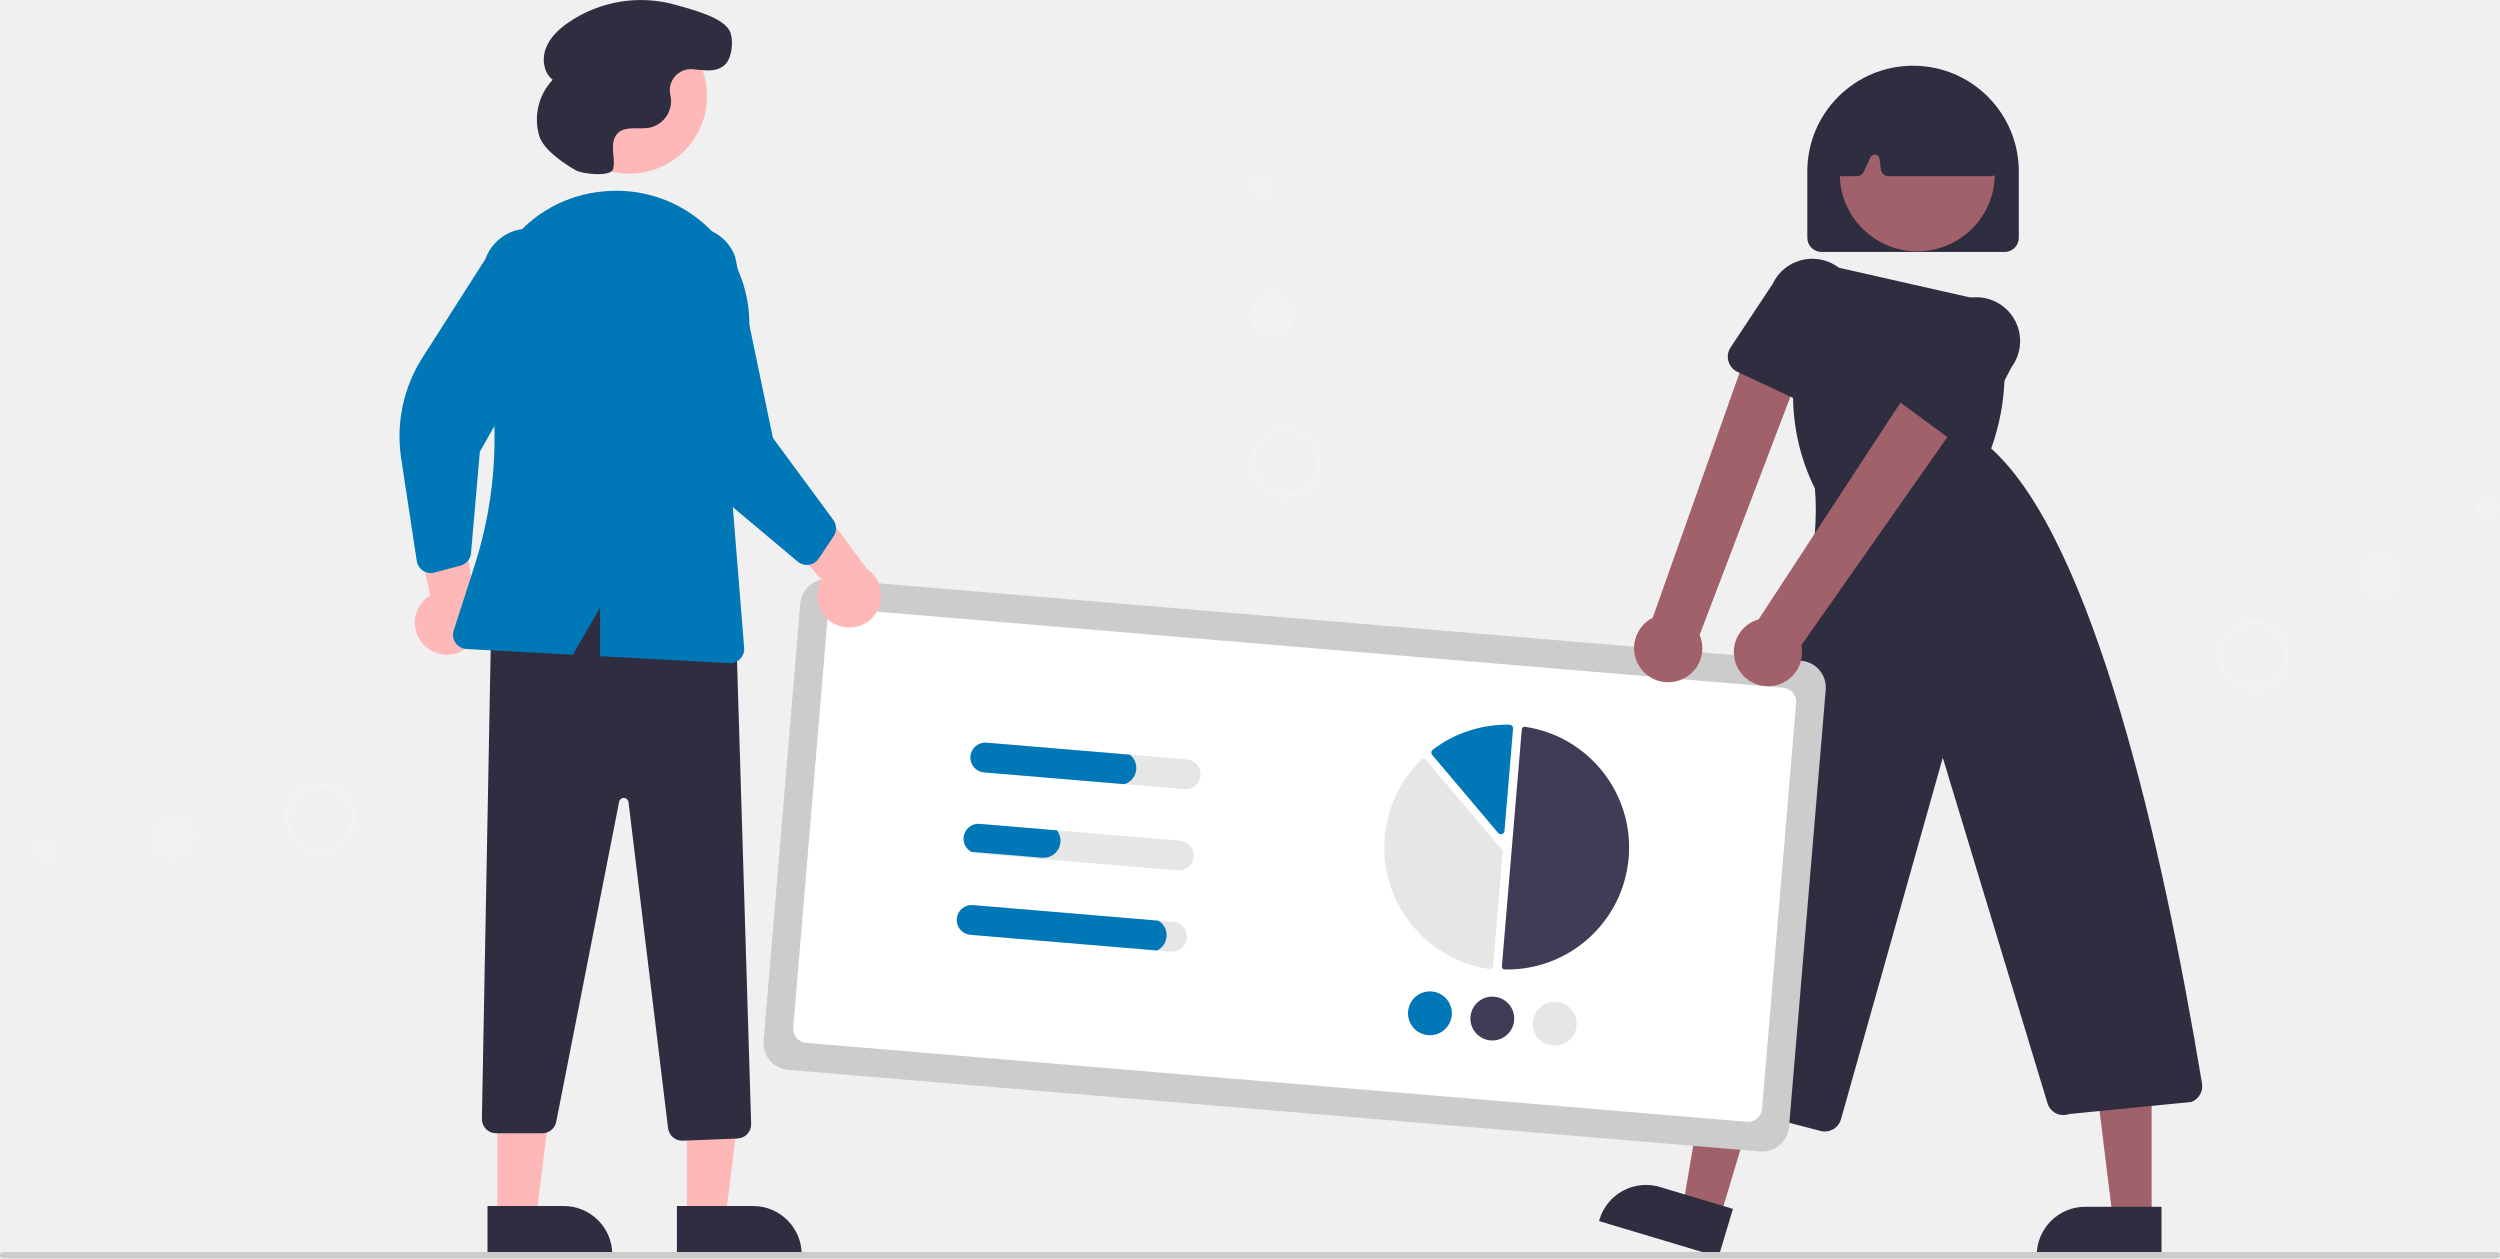
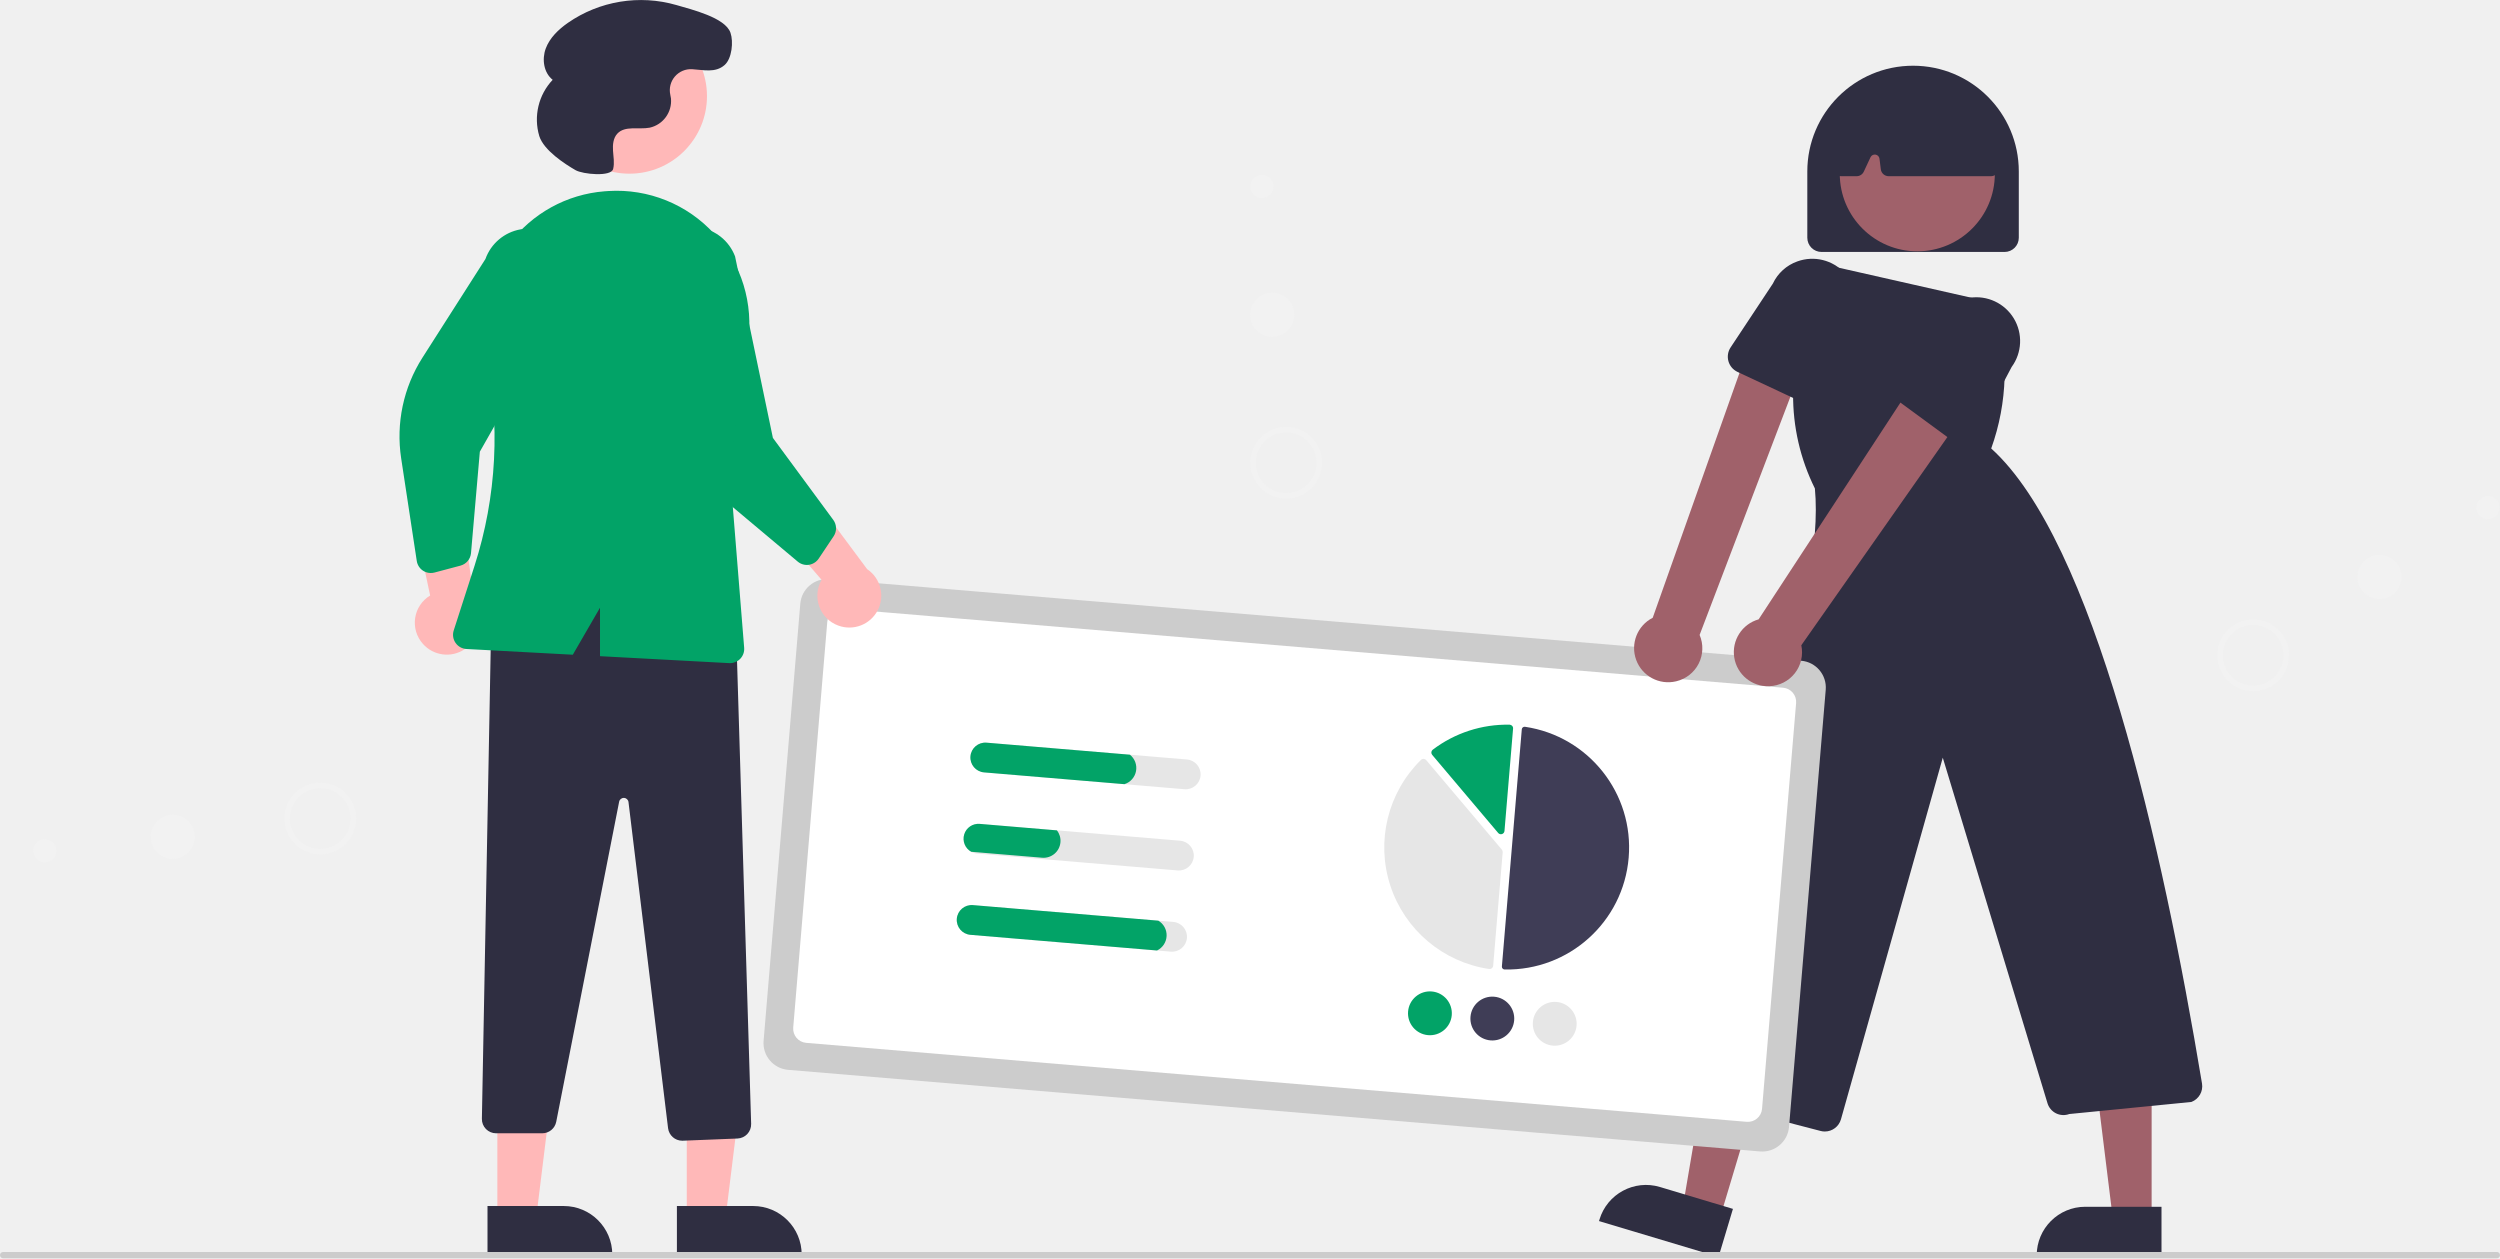
<svg xmlns="http://www.w3.org/2000/svg" data-name="Layer 1" width="792" height="398.625" viewBox="0 0 792 398.625">
  <path d="M839.056,330.509h-58a4.505,4.505,0,0,1-4.5-4.5v-21a33.5,33.5,0,1,1,67,0v21A4.505,4.505,0,0,1,839.056,330.509Z" transform="translate(-204 -250.6877)" fill="#2f2e41" />
  <polygon points="544.851 385.91 533.108 382.388 541.102 335.418 558.434 340.615 544.851 385.91" fill="#a0616a" />
  <path d="M748.432,648.879l-37.865-11.355.144-.479a15.386,15.386,0,0,1,19.157-10.319l.001 0,23.126,6.935Z" transform="translate(-204 -250.6877)" fill="#2f2e41" />
  <polygon points="681.636 386.307 669.376 386.307 663.544 339.019 681.638 339.02 681.636 386.307" fill="#a0616a" />
  <path d="M888.762,648.879l-39.531-.001v-.5a15.386,15.386,0,0,1,15.386-15.386h.001l24.144.001Z" transform="translate(-204 -250.6877)" fill="#2f2e41" />
  <circle cx="607.403" cy="55.054" r="24.561" fill="#a0616a" />
  <path d="M782.109,609.15a5.216,5.216,0,0,1-1.312-.167l-49.22-12.798a5.285,5.285,0,0,1-3.622-6.957c29.841-80.261,54.276-149.493,51-183.796a66.141,66.141,0,0,1-6.899-30.014l.35-34.68a6.792,6.792,0,0,1,8.294-6.557l55.066,12.468.312,1.039a72.25,72.25,0,0,1-1.262,45.078c32.462,29.307,54.229,125.521,66.784,201.199A5.312,5.312,0,0,1,898.301,599.76l-.155.038-38.608,3.816a5.284,5.284,0,0,1-6.894-3.423l-33.172-109.466-32.259,114.575A5.321,5.321,0,0,1,782.109,609.15Z" transform="translate(-204 -250.6877)" fill="#2f2e41" />
  <path d="M834.749,306.509H802.322a2.504,2.504,0,0,1-2.481-2.19l-.42-3.358a1.5,1.5,0,0,0-2.848-.448l-2.126,4.555a2.51,2.51,0,0,1-2.265,1.442H787.257a2.5,2.5,0,0,1-2.489-2.738l1.942-20.286a2.519,2.519,0,0,1,1.429-2.036c14.85-6.933,29.91-6.924,44.76.026a2.504,2.504,0,0,1,1.415,1.919l2.909,20.26a2.499,2.499,0,0,1-2.475,2.855Z" transform="translate(-204 -250.6877)" fill="#2f2e41" />
  <path d="M761.583,615.464,453.666,589.614a8.51,8.51,0,0,1-7.759-9.181L457.535,441.92a8.509,8.509,0,0,1,9.181-7.759L774.633,460.011a8.51,8.51,0,0,1,7.759,9.181L770.764,607.705A8.51,8.51,0,0,1,761.583,615.464Z" transform="translate(-204 -250.6877)" fill="#ccc" />
  <path d="M757.353,606.077,459.401,581.064a4.505,4.505,0,0,1-4.108-4.861l10.792-128.548a4.505,4.505,0,0,1,4.861-4.108l297.952,25.013a4.505,4.505,0,0,1,4.108,4.861L762.214,601.969A4.505,4.505,0,0,1,757.353,606.077Z" transform="translate(-204 -250.6877)" fill="#fff" />
  <path d="M680.605,557.821q.029.002.058.003a38.66,38.66,0,0,0,6.455-76.893.882.882,0,0,0-.682.182.873.873,0,0,0-.331.617l-6.308,75.137a.885.885,0,0,0,.808.954Z" transform="translate(-204 -250.6877)" fill="#3f3d56" />
  <path d="M655.054,491.101a1.138,1.138,0,0,1,.772.398l23.964,28.356a1.126,1.126,0,0,1,.264.826l-3.018,35.953a1.122,1.122,0,0,1-.425.793,1.139,1.139,0,0,1-.876.235,38.913,38.913,0,0,1-21.571-66.24,1.14,1.14,0,0,1,.848-.324Z" transform="translate(-204 -250.6877)" fill="#e6e6e6" />
-   <path d="M682.304,480.272a1.143,1.143,0,0,1,.752.373,1.123,1.123,0,0,1,.287.853l-2.723,32.439a1.133,1.133,0,0,1-1.995.637l-20.911-24.744a1.136,1.136,0,0,1,.18-1.636,38.994,38.994,0,0,1,24.34-7.926C682.258,480.269,682.281,480.27,682.304,480.272Z" transform="translate(-204 -250.6877)" fill="#0077b6" />
-   <path d="M663.919,572.284a6.944,6.944,0,1,1-6.338-7.5A6.952,6.952,0,0,1,663.919,572.284Z" transform="translate(-204 -250.6877)" fill="#0077b6" />
+   <path d="M682.304,480.272a1.143,1.143,0,0,1,.752.373,1.123,1.123,0,0,1,.287.853l-2.723,32.439a1.133,1.133,0,0,1-1.995.637l-20.911-24.744a1.136,1.136,0,0,1,.18-1.636,38.994,38.994,0,0,1,24.34-7.926C682.258,480.269,682.281,480.27,682.304,480.272Z" transform="translate(-204 -250.6877)" fill="#02A367" />
+   <path d="M663.919,572.284a6.944,6.944,0,1,1-6.338-7.5A6.952,6.952,0,0,1,663.919,572.284Z" transform="translate(-204 -250.6877)" fill="#02A367" />
  <path d="M683.688,573.944a6.944,6.944,0,1,1-6.338-7.5A6.952,6.952,0,0,1,683.688,573.944Z" transform="translate(-204 -250.6877)" fill="#3f3d56" />
  <path d="M703.458,575.604a6.944,6.944,0,1,1-6.338-7.5A6.952,6.952,0,0,1,703.458,575.604Z" transform="translate(-204 -250.6877)" fill="#e6e6e6" />
  <path d="M580.026,491.295,516.539,485.965a4.725,4.725,0,1,0-.791,9.417L579.235,500.712a4.725,4.725,0,1,0,.791-9.417Z" transform="translate(-204 -250.6877)" fill="#e6e6e6" />
  <path d="M577.866,517.025,514.379,511.695a4.722,4.722,0,0,0-2.689,8.836,4.662,4.662,0,0,0,1.898.581l63.487,5.33a4.725,4.725,0,1,0,.791-9.417Z" transform="translate(-204 -250.6877)" fill="#e6e6e6" />
  <path d="M575.706,542.754,512.219,537.424a4.725,4.725,0,1,0-.791,9.417l63.487,5.33a4.725,4.725,0,1,0,.791-9.417Z" transform="translate(-204 -250.6877)" fill="#e6e6e6" />
-   <path d="M561.959,489.778l-45.42-3.813a4.725,4.725,0,1,0-.791,9.417l44.473,3.734a5.379,5.379,0,0,0,1.737-9.337Z" transform="translate(-204 -250.6877)" fill="#0077b6" />
-   <path d="M538.823,513.747,514.379,511.695a4.722,4.722,0,0,0-2.689,8.836l22.451,1.885a5.382,5.382,0,0,0,5.811-4.911A5.271,5.271,0,0,0,538.823,513.747Z" transform="translate(-204 -250.6877)" fill="#0077b6" />
-   <path d="M570.962,542.356,512.219,537.424a4.725,4.725,0,1,0-.791,9.417l59.122,4.963a5.368,5.368,0,0,0,.412-9.449Z" transform="translate(-204 -250.6877)" fill="#0077b6" />
+   <path d="M561.959,489.778l-45.42-3.813a4.725,4.725,0,1,0-.791,9.417l44.473,3.734a5.379,5.379,0,0,0,1.737-9.337Z" transform="translate(-204 -250.6877)" fill="#02A367" />
+   <path d="M538.823,513.747,514.379,511.695a4.722,4.722,0,0,0-2.689,8.836l22.451,1.885a5.382,5.382,0,0,0,5.811-4.911A5.271,5.271,0,0,0,538.823,513.747Z" transform="translate(-204 -250.6877)" fill="#02A367" />
+   <path d="M570.962,542.356,512.219,537.424a4.725,4.725,0,1,0-.791,9.417l59.122,4.963a5.368,5.368,0,0,0,.412-9.449Z" transform="translate(-204 -250.6877)" fill="#02A367" />
  <path d="M734.991,466.529a10.743,10.743,0,0,0,7.445-14.694l34.621-90.826-17.673-4.352L727.579,446.399a10.801,10.801,0,0,0,7.412,20.13Z" transform="translate(-204 -250.6877)" fill="#a0616a" />
  <path d="M778.719,379.319a5.319,5.319,0,0,1-2.254-.501h-0l-22.033-10.313a5.318,5.318,0,0,1-2.179-7.752l13.39-20.223a13.584,13.584,0,0,1,7.776-7.035,13.88,13.88,0,0,1,17.291,18.938l-6.898,23.095a5.317,5.317,0,0,1-5.093,3.792Z" transform="translate(-204 -250.6877)" fill="#2f2e41" />
  <path d="M764.503,468.079a10.743,10.743,0,0,0,10.152-12.972l56.196-80.097-16.794-9-52.922,80.884a10.801,10.801,0,0,0,3.369,21.185Z" transform="translate(-204 -250.6877)" fill="#a0616a" />
  <path d="M825.338,391.101a5.313,5.313,0,0,1-3.144-1.03l-19.616-14.39a5.316,5.316,0,0,1-.635-8.025l17.057-17.243a13.584,13.584,0,0,1,8.993-5.396,13.88,13.88,0,0,1,13.292,21.931L830.04,388.266a5.32,5.32,0,0,1-4.702,2.835Z" transform="translate(-204 -250.6877)" fill="#2f2e41" />
  <path d="M469.569,448.87a10.056,10.056,0,0,1-5.277-14.488l-23.359-27.043,18.414-2.397,19.359,26.048a10.11,10.11,0,0,1-9.137,17.88Z" transform="translate(-204 -250.6877)" fill="#ffb8b8" />
  <path d="M337.905,454.584a10.056,10.056,0,0,1,2.363-15.237L332.842,404.392l17.288,6.779,4.401,32.155a10.11,10.11,0,0,1-16.626,11.259Z" transform="translate(-204 -250.6877)" fill="#ffb8b8" />
  <polygon points="217.569 386.069 229.829 386.068 235.661 338.78 217.567 338.781 217.569 386.069" fill="#ffb8b8" />
  <path d="M418.442,632.754l24.144-.001h.001a15.386,15.386,0,0,1,15.386,15.386v.5l-39.531.001Z" transform="translate(-204 -250.6877)" fill="#2f2e41" />
  <polygon points="157.569 386.069 169.829 386.068 175.661 338.78 157.567 338.781 157.569 386.069" fill="#ffb8b8" />
  <path d="M358.442,632.754l24.144-.001h.001a15.386,15.386,0,0,1,15.386,15.386v.5l-39.531.001Z" transform="translate(-204 -250.6877)" fill="#2f2e41" />
  <path d="M420.114,612.067a4.526,4.526,0,0,1-4.469-3.957L403.106,504.78a1.5,1.5,0,0,0-2.961-.109L380.211,606.08a4.51,4.51,0,0,1-4.416,3.632h-14.634a4.5,4.5,0,0,1-4.499-4.585l2.929-156.202.239-.143c21.348-12.711,46.51-13.543,76.926-2.54l.319.115,4.889,160.379a4.514,4.514,0,0,1-4.318,4.634l-17.355.694C420.232,612.066,420.173,612.067,420.114,612.067Z" transform="translate(-204 -250.6877)" fill="#2f2e41" />
  <circle cx="199.408" cy="30.461" r="24.561" fill="#ffb8b8" />
-   <path d="M460.253,429.617a4.505,4.505,0,0,1-3.528-1.008l-25.185-21.134A46.374,46.374,0,0,1,415.516,379.034l-5.665-36.602a14.497,14.497,0,1,1,27.017-10.52l11.986,57.511,19.132,25.968a4.515,4.515,0,0,1,.119,5.169L463.359,427.662a4.506,4.506,0,0,1-2.091,1.686A4.454,4.454,0,0,1,460.253,429.617Z" transform="translate(-204 -250.6877)" fill="#0077b6" />
-   <path d="M338.013,431.485a4.505,4.505,0,0,1-1.982-3.087L331.09,395.893a46.373,46.373,0,0,1,6.763-31.936l19.931-31.217a14.497,14.497,0,1,1,27.231,9.954l-29.002,51.089-2.796,32.133a4.515,4.515,0,0,1-3.326,3.959l-8.254,2.195a4.506,4.506,0,0,1-2.683-.116A4.455,4.455,0,0,1,338.013,431.485Z" transform="translate(-204 -250.6877)" fill="#0077b6" />
-   <path d="M430.273,324.766a41.823,41.823,0,0,0-33.537-13.56q-.616.038-1.227.086H395.508a41.734,41.734,0,0,0-30.16,16.646,42.362,42.362,0,0,0-7.525,34.145,132.361,132.361,0,0,1-3.497,67.876l-6.589,20.459a4.499,4.499,0,0,0,4.042,5.872l33.685,1.811,8.62-14.89V458.565l40.941,2.201c.082.005.163.007.243.007a4.5,4.5,0,0,0,4.484-4.861l-4.627-57.382,5.804-38.973A42.089,42.089,0,0,0,430.273,324.766Z" transform="translate(-204 -250.6877)" fill="#0077b6" />
+   <path d="M460.253,429.617a4.505,4.505,0,0,1-3.528-1.008l-25.185-21.134A46.374,46.374,0,0,1,415.516,379.034l-5.665-36.602a14.497,14.497,0,1,1,27.017-10.52l11.986,57.511,19.132,25.968a4.515,4.515,0,0,1,.119,5.169L463.359,427.662a4.506,4.506,0,0,1-2.091,1.686A4.454,4.454,0,0,1,460.253,429.617Z" transform="translate(-204 -250.6877)" fill="#02A367" />
+   <path d="M338.013,431.485a4.505,4.505,0,0,1-1.982-3.087L331.09,395.893a46.373,46.373,0,0,1,6.763-31.936l19.931-31.217a14.497,14.497,0,1,1,27.231,9.954l-29.002,51.089-2.796,32.133a4.515,4.515,0,0,1-3.326,3.959l-8.254,2.195a4.506,4.506,0,0,1-2.683-.116A4.455,4.455,0,0,1,338.013,431.485Z" transform="translate(-204 -250.6877)" fill="#02A367" />
+   <path d="M430.273,324.766a41.823,41.823,0,0,0-33.537-13.56q-.616.038-1.227.086H395.508a41.734,41.734,0,0,0-30.16,16.646,42.362,42.362,0,0,0-7.525,34.145,132.361,132.361,0,0,1-3.497,67.876l-6.589,20.459a4.499,4.499,0,0,0,4.042,5.872l33.685,1.811,8.62-14.89V458.565l40.941,2.201c.082.005.163.007.243.007a4.5,4.5,0,0,0,4.484-4.861l-4.627-57.382,5.804-38.973A42.089,42.089,0,0,0,430.273,324.766Z" transform="translate(-204 -250.6877)" fill="#02A367" />
  <path d="M386.338,304.596c2.274,1.308,11.262,2.176,11.903-.368l.014-.056c.446-1.864.076-3.811-.052-5.723s.059-4.013,1.362-5.419c2.428-2.621,6.748-1.232,10.258-1.894a8.664,8.664,0,0,0,6.74-9.253c-.05-.398-.128-.795-.216-1.193a6.673,6.673,0,0,1,6.927-8.081c3.548.203,7.378,1.278,10.314-1.35,2.27-2.032,2.824-7.322,1.827-10.201-1.676-4.838-12.414-7.371-17.102-8.764a40.62,40.62,0,0,0-34.43,5.65c-2.961,2.087-5.727,4.71-6.989,8.106s-.653,7.68,2.193,9.922a18.332,18.332,0,0,0-4.246,17.806C376.244,298.306,382.953,302.648,386.338,304.596Z" transform="translate(-204 -250.6877)" fill="#2f2e41" />
  <path d="M995,649.312H205a1,1,0,0,1,0-2H995a1,1,0,0,1,0,2Z" transform="translate(-204 -250.6877)" fill="#ccc" />
  <path d="M918.713,469.608h0a11.358,11.358,0,1,1,10.409-12.233A11.358,11.358,0,0,1,918.713,469.608Zm-.14-1.742h0a9.61,9.61,0,1,0-10.351-8.808A9.61,9.61,0,0,0,918.573,467.866Z" transform="translate(-204 -250.6877)" fill="#f2f2f2" />
  <circle cx="753.822" cy="182.788" r="6.989" fill="#f2f2f2" />
  <circle cx="788.177" cy="160.829" r="3.671" fill="#f2f2f2" />
  <path d="M605.341,387.715a11.358,11.358,0,1,1-3.454,15.686h0A11.37,11.37,0,0,1,605.341,387.715Zm11.291,17.668a9.61,9.61,0,1,0-13.273-2.923h0A9.621,9.621,0,0,0,616.632,405.383Z" transform="translate(-204 -250.6877)" fill="#f2f2f2" />
  <circle cx="403.035" cy="99.718" r="6.989" fill="#f2f2f2" />
  <circle cx="399.764" cy="59.076" r="3.671" fill="#f2f2f2" />
  <path d="M296.07,516.394A11.358,11.358,0,1,1,311.85,519.394h0A11.37,11.37,0,0,1,296.07,516.394Zm17.335-11.797a9.61,9.61,0,1,0-2.538,13.352h0A9.621,9.621,0,0,0,313.405,504.597Z" transform="translate(-204 -250.6877)" fill="#f2f2f2" />
  <circle cx="54.728" cy="265.092" r="6.989" fill="#f2f2f2" />
  <circle cx="14.197" cy="269.537" r="3.671" fill="#f2f2f2" />
</svg>
